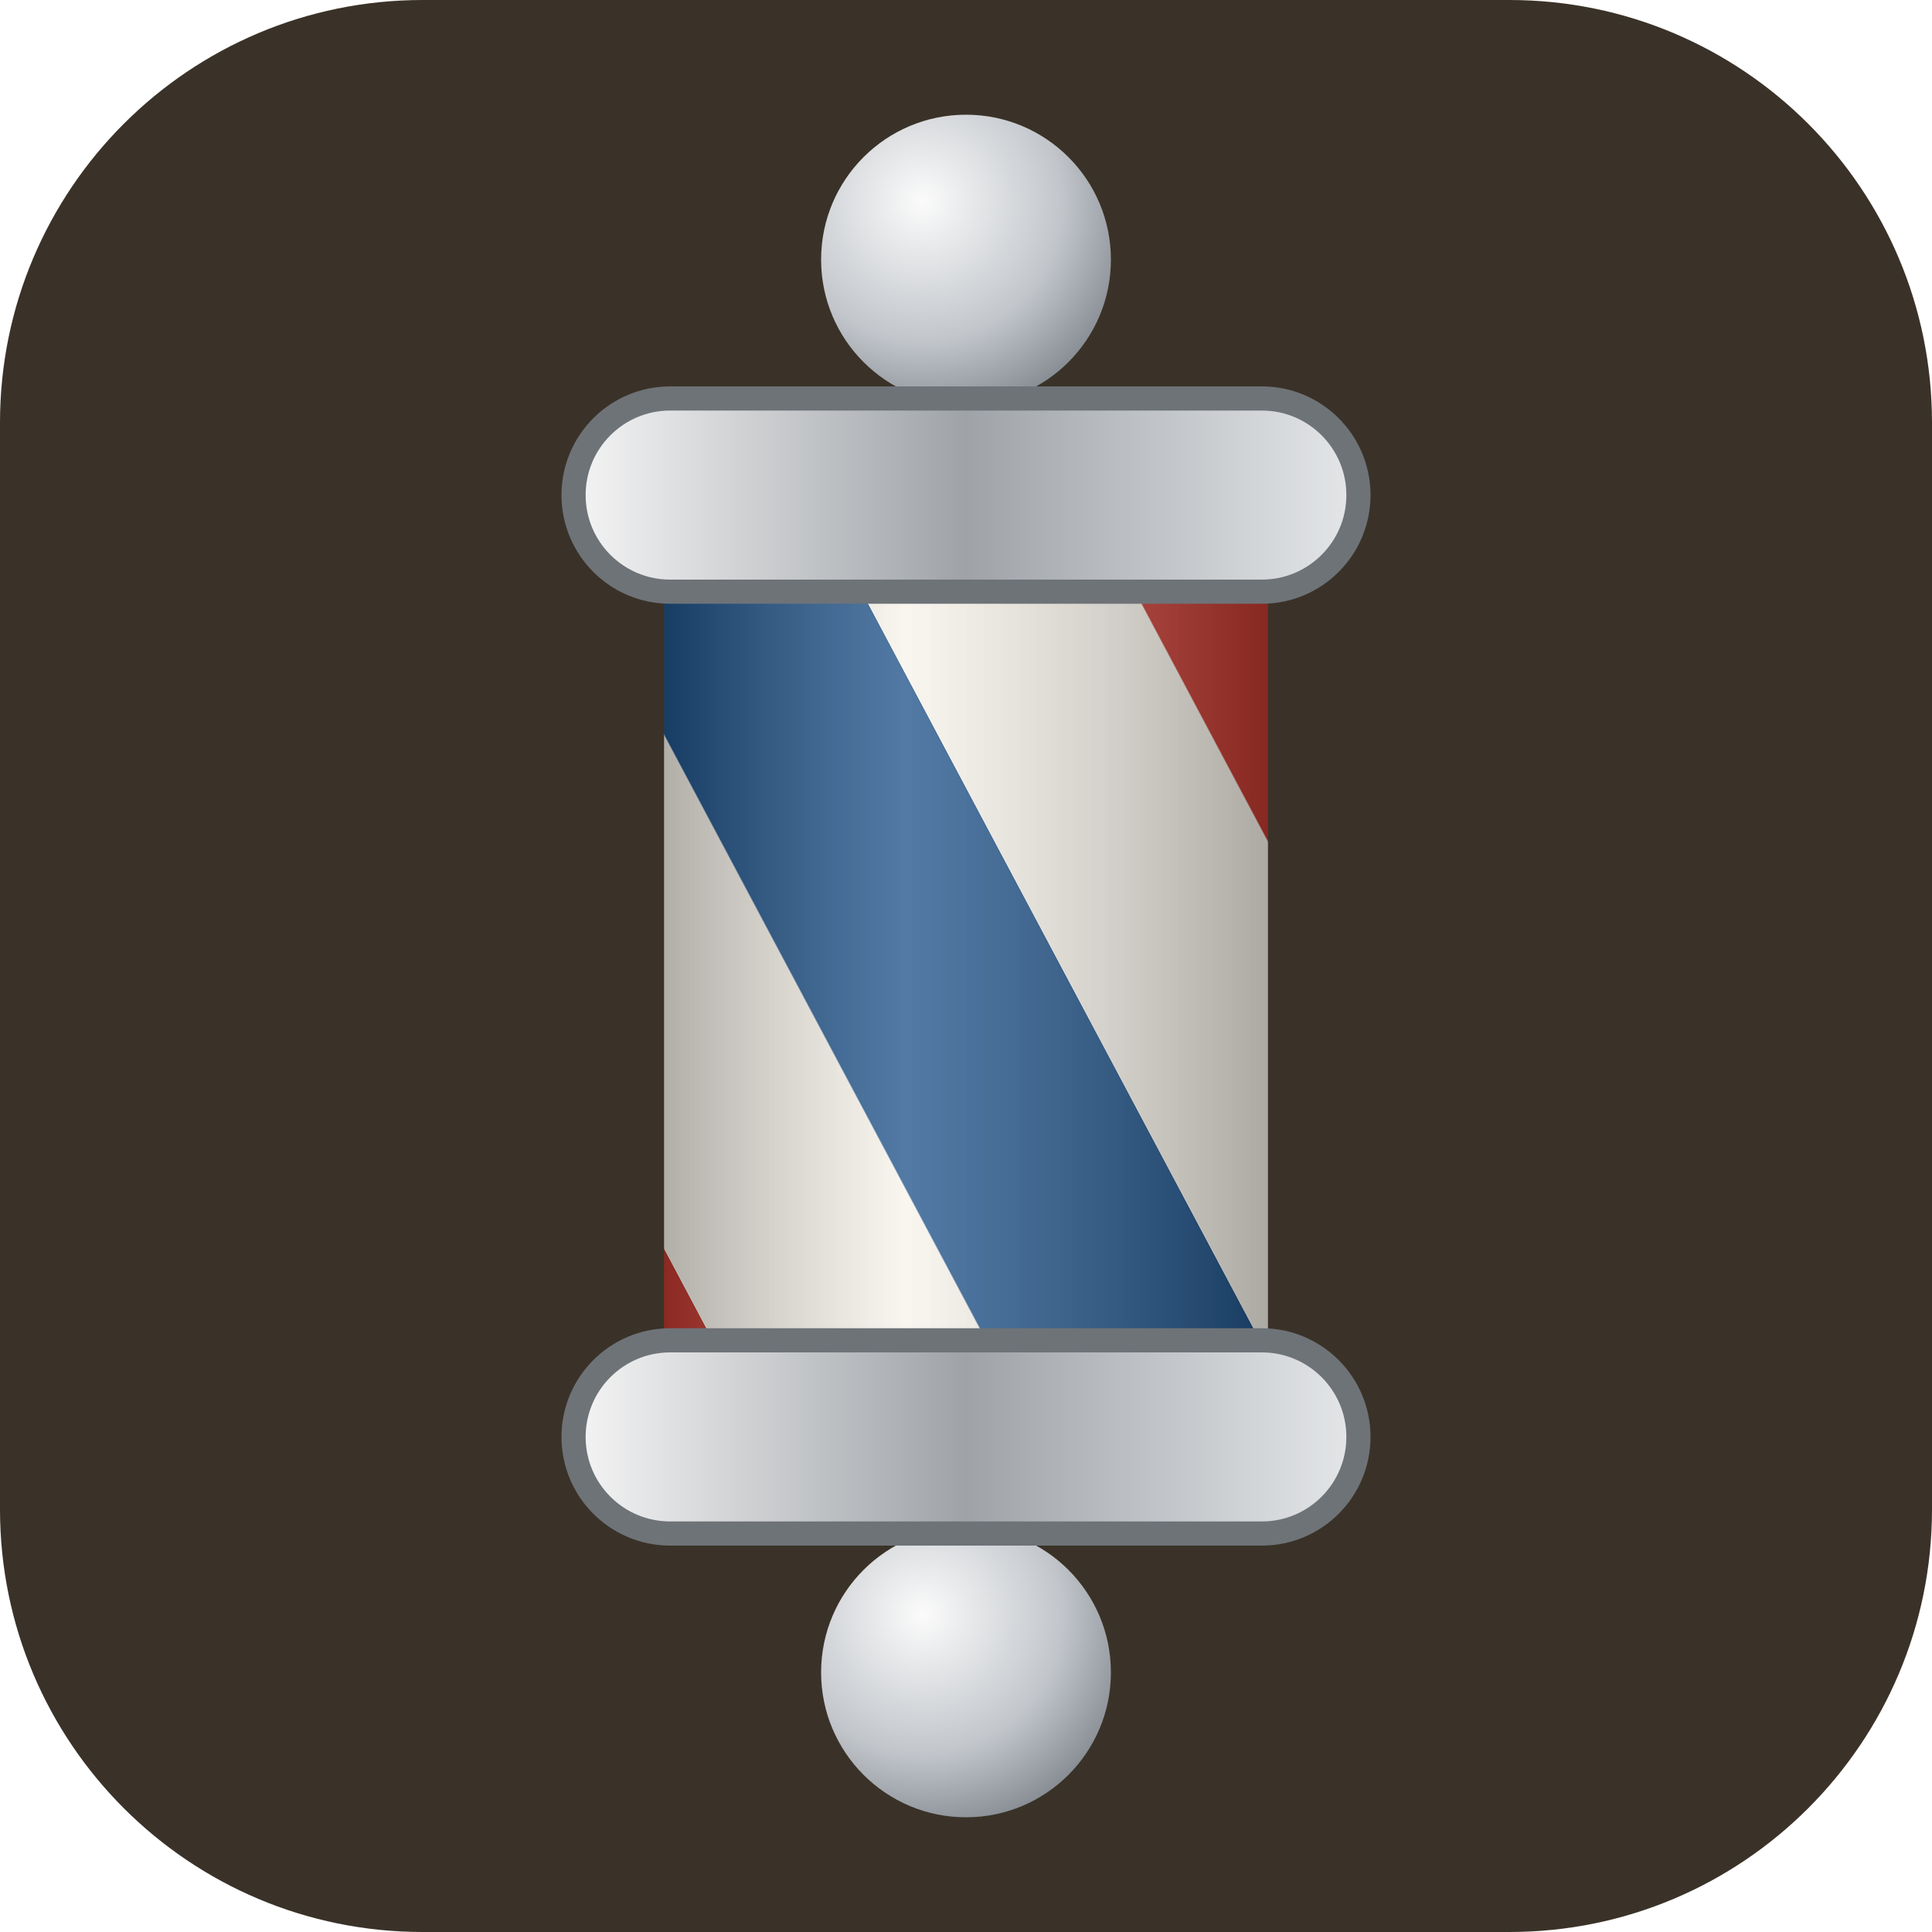
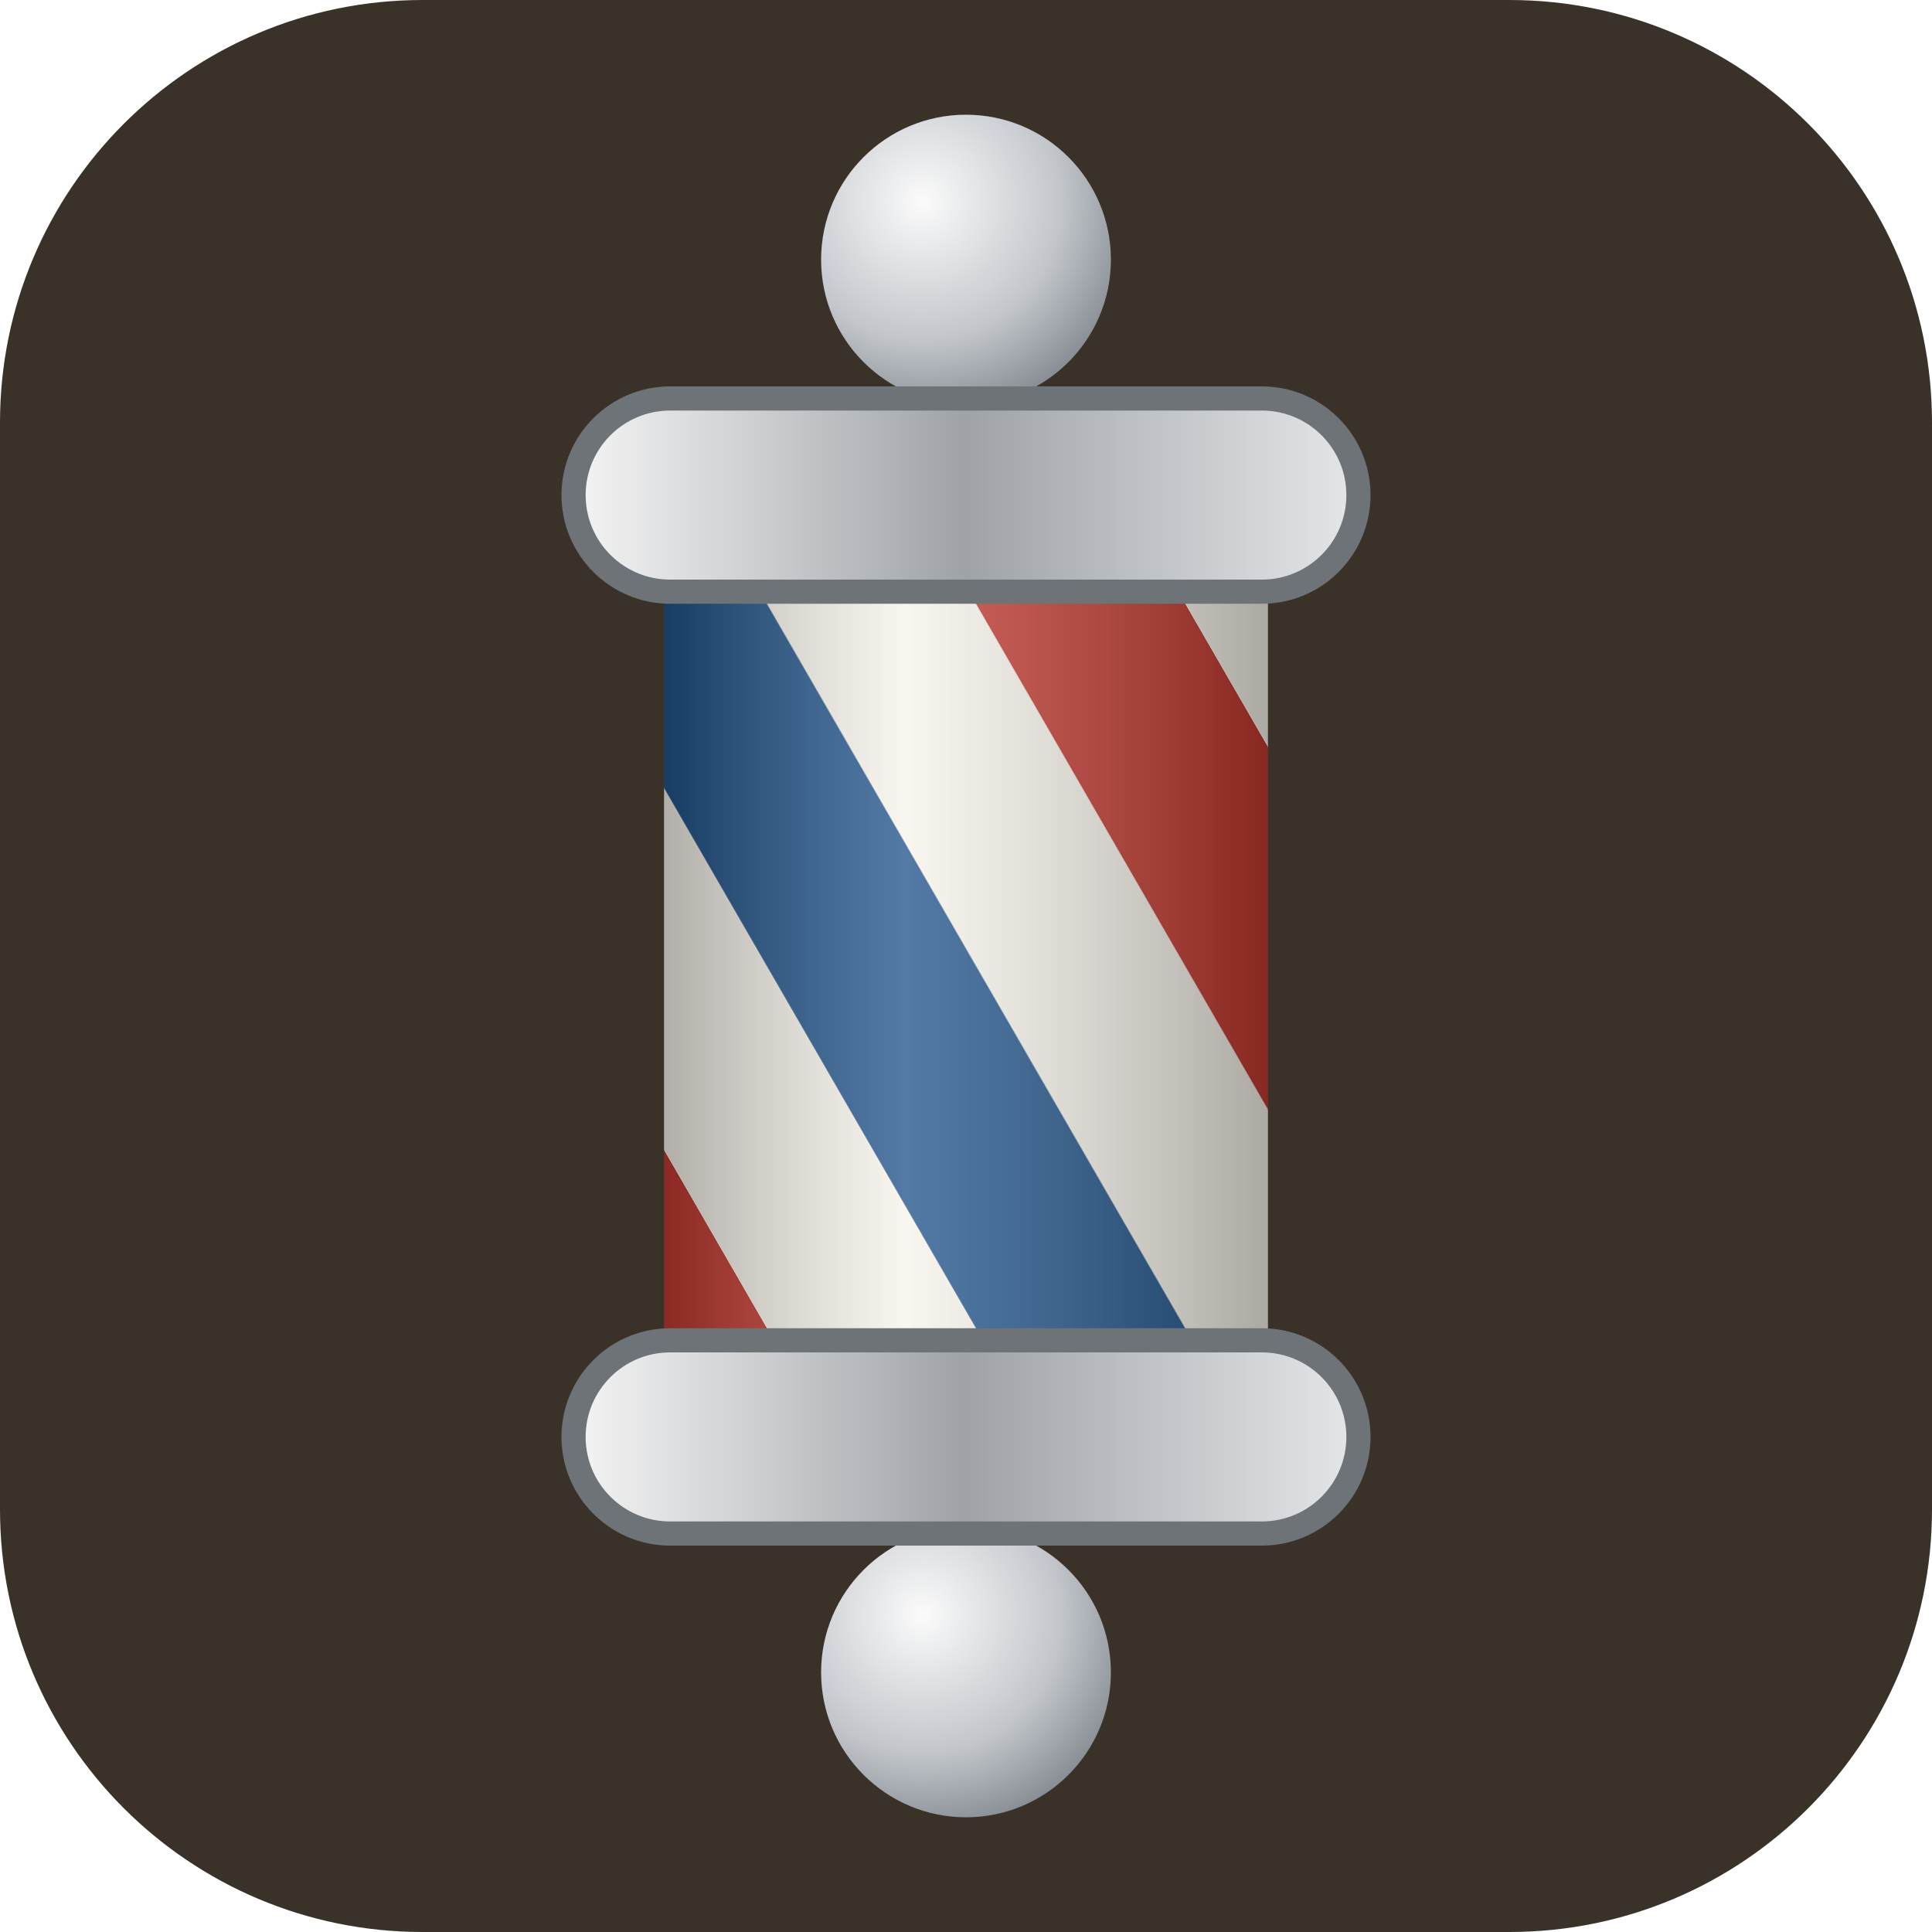
<svg xmlns="http://www.w3.org/2000/svg" viewBox="0 0 32 32" role="img" aria-label="Barber pole">
  <defs>
-     <pattern id="bp" width="16" height="16" patternUnits="userSpaceOnUse" patternTransform="rotate(62)">
-       <rect width="16" height="16" fill="#f7f2ea" />
-       <rect width="16" height="4" y="0" fill="#c0392f" />
-       <rect width="16" height="4" y="8" fill="#21548a" />
+     <pattern id="bp" width="12" height="12" patternUnits="userSpaceOnUse" patternTransform="rotate(60)">
+       <rect width="12" height="12" fill="#f7f2ea" />
+       <rect width="12" height="3" y="0" fill="#c0392f" />
+       <rect width="12" height="3" y="6" fill="#21548a" />
    </pattern>
    <clipPath id="tube">
      <rect x="11" y="8.5" width="10" height="15" />
    </clipPath>
    <linearGradient id="chrome" x1="0" y1="0" x2="1" y2="0">
      <stop offset="0" stop-color="#f4f4f4" />
      <stop offset="0.5" stop-color="#9fa3a8" />
      <stop offset="1" stop-color="#e4e6e8" />
    </linearGradient>
    <radialGradient id="ball" cx="0.35" cy="0.3" r="0.8">
      <stop offset="0" stop-color="#fbfbfb" />
      <stop offset="0.6" stop-color="#c2c6cb" />
      <stop offset="1" stop-color="#7e848b" />
    </radialGradient>
    <linearGradient id="tubeShade" x1="0" y1="0" x2="1" y2="0">
      <stop offset="0" stop-color="#000" stop-opacity="0.28" />
      <stop offset="0.4" stop-color="#fff" stop-opacity="0.22" />
      <stop offset="1" stop-color="#000" stop-opacity="0.30" />
    </linearGradient>
  </defs>
  <rect width="32" height="32" rx="7" fill="#3a3228" />
  <circle cx="16" cy="4.3" r="2.4" fill="url(#ball)" />
  <circle cx="16" cy="27.7" r="2.4" fill="url(#ball)" />
  <g clip-path="url(#tube)">
    <rect x="6" y="4" width="20" height="24" fill="url(#bp)" />
    <rect x="11" y="8.5" width="10" height="15" fill="url(#tubeShade)" />
  </g>
  <rect x="9.5" y="6.6" width="13" height="3.2" rx="1.6" fill="url(#chrome)" stroke="#6e7378" stroke-width="0.4" />
  <rect x="9.5" y="22.2" width="13" height="3.2" rx="1.6" fill="url(#chrome)" stroke="#6e7378" stroke-width="0.4" />
</svg>
